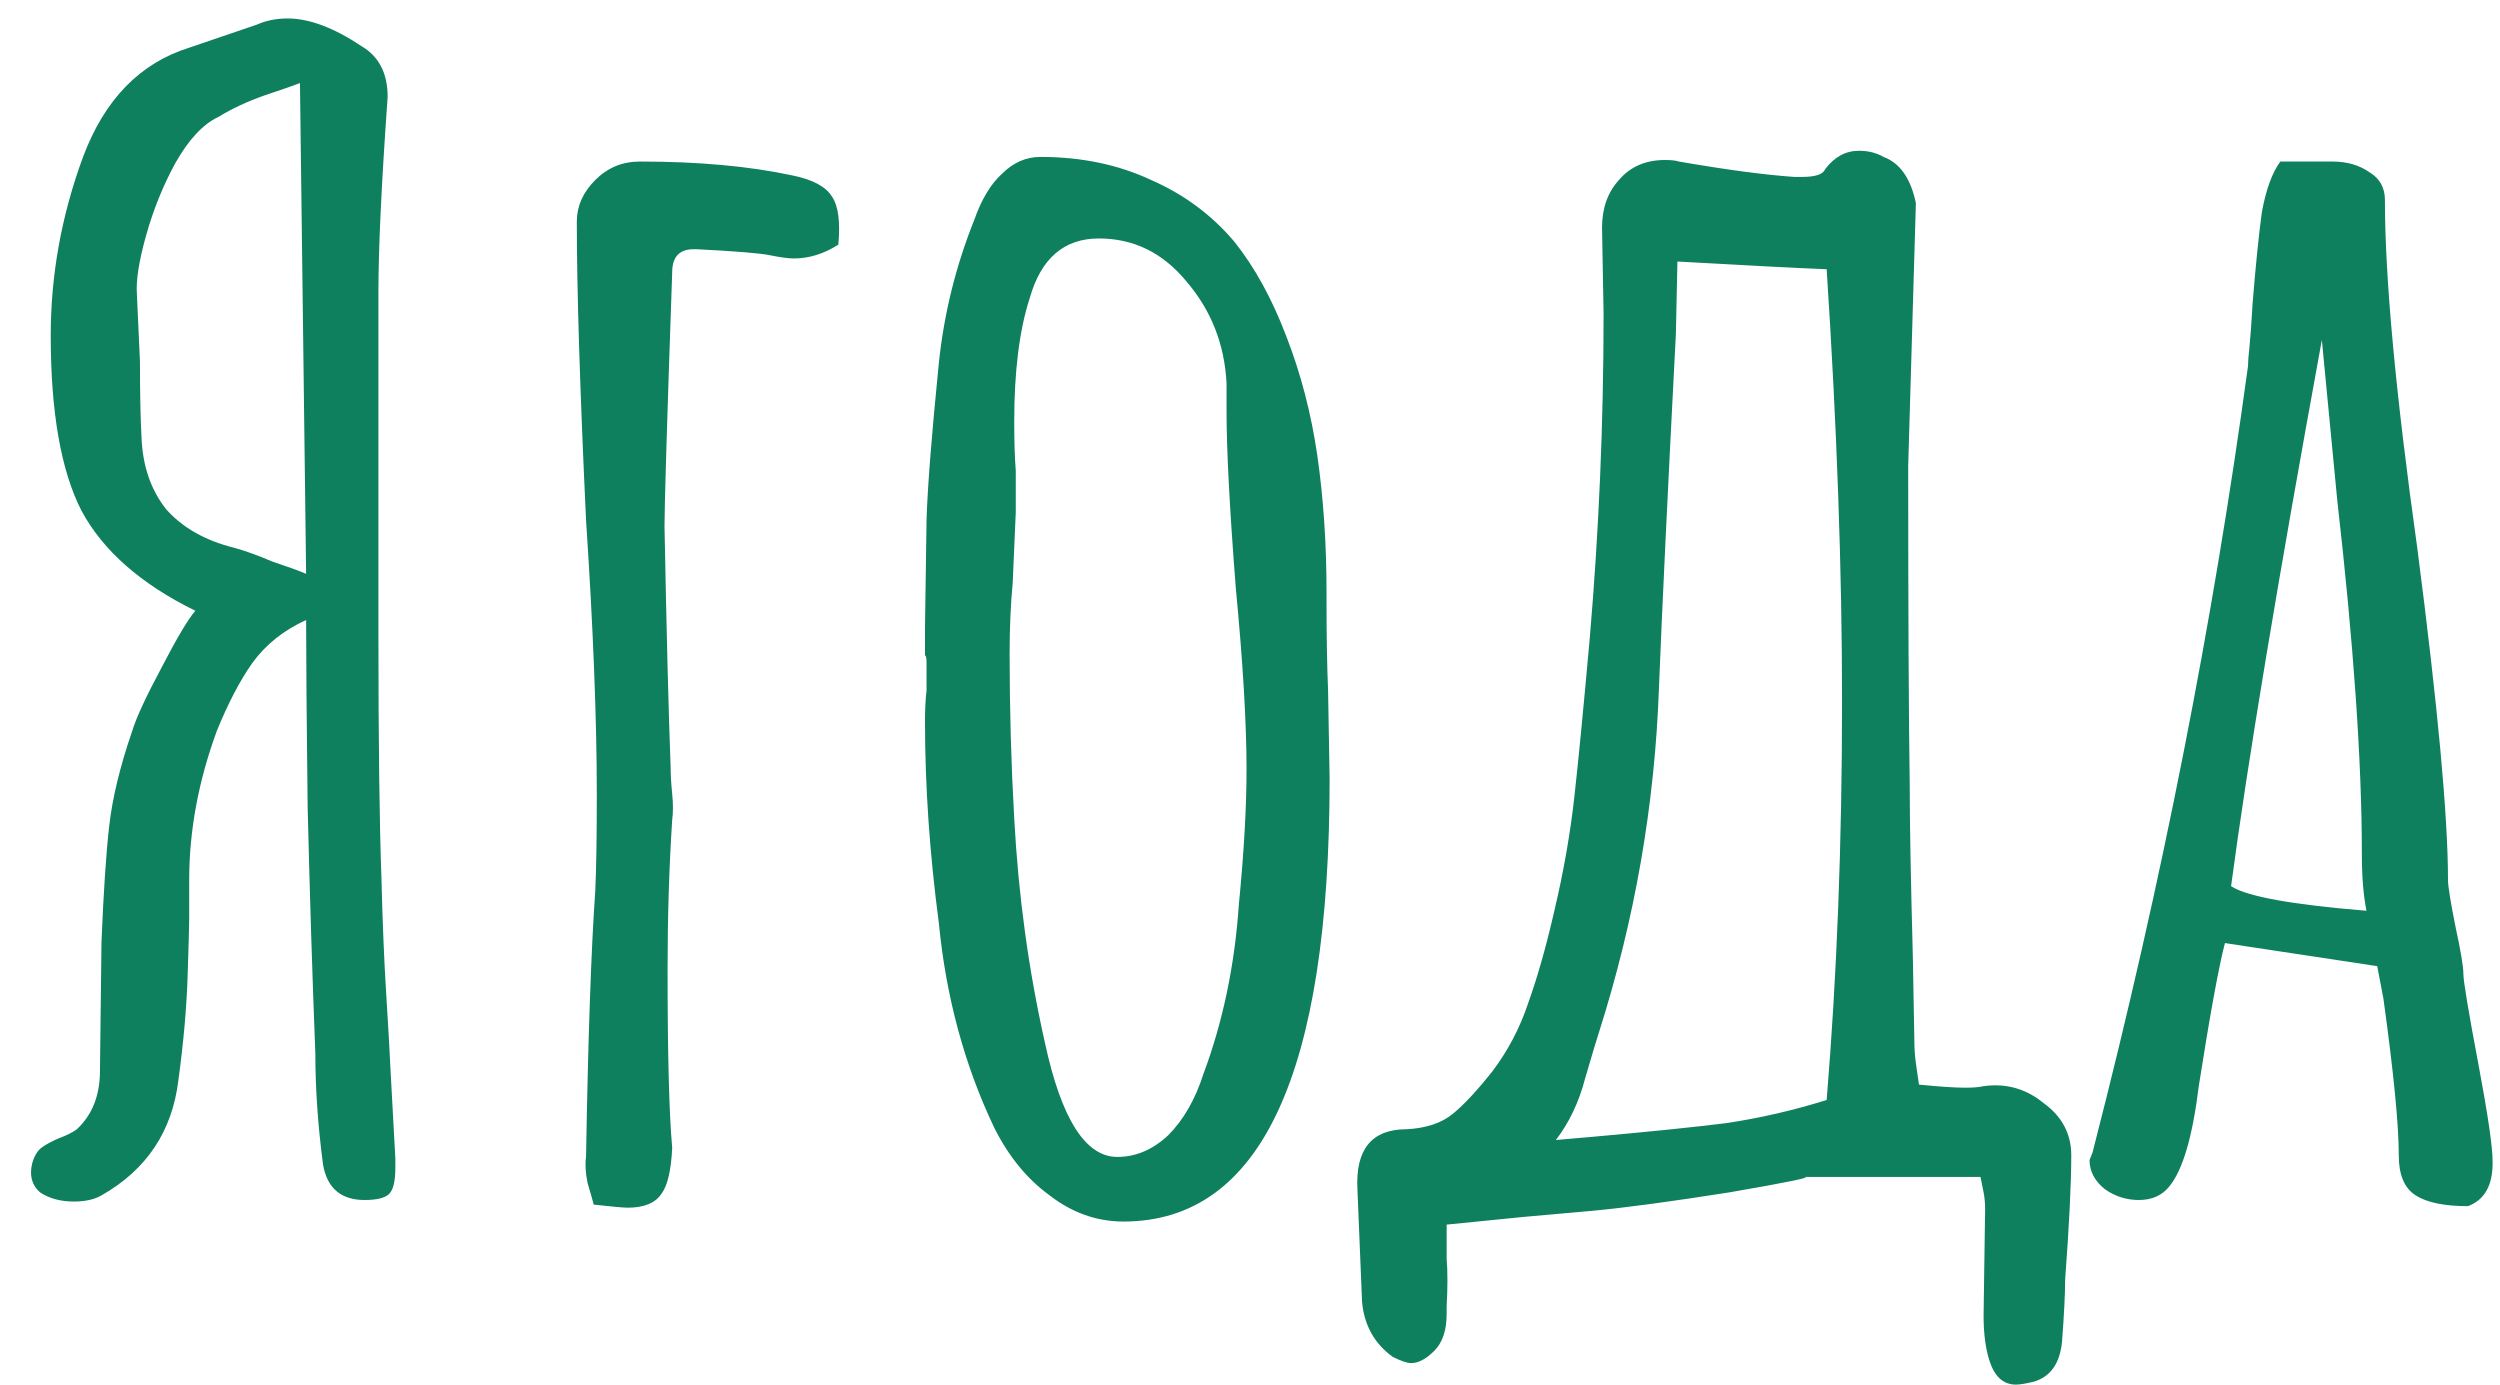
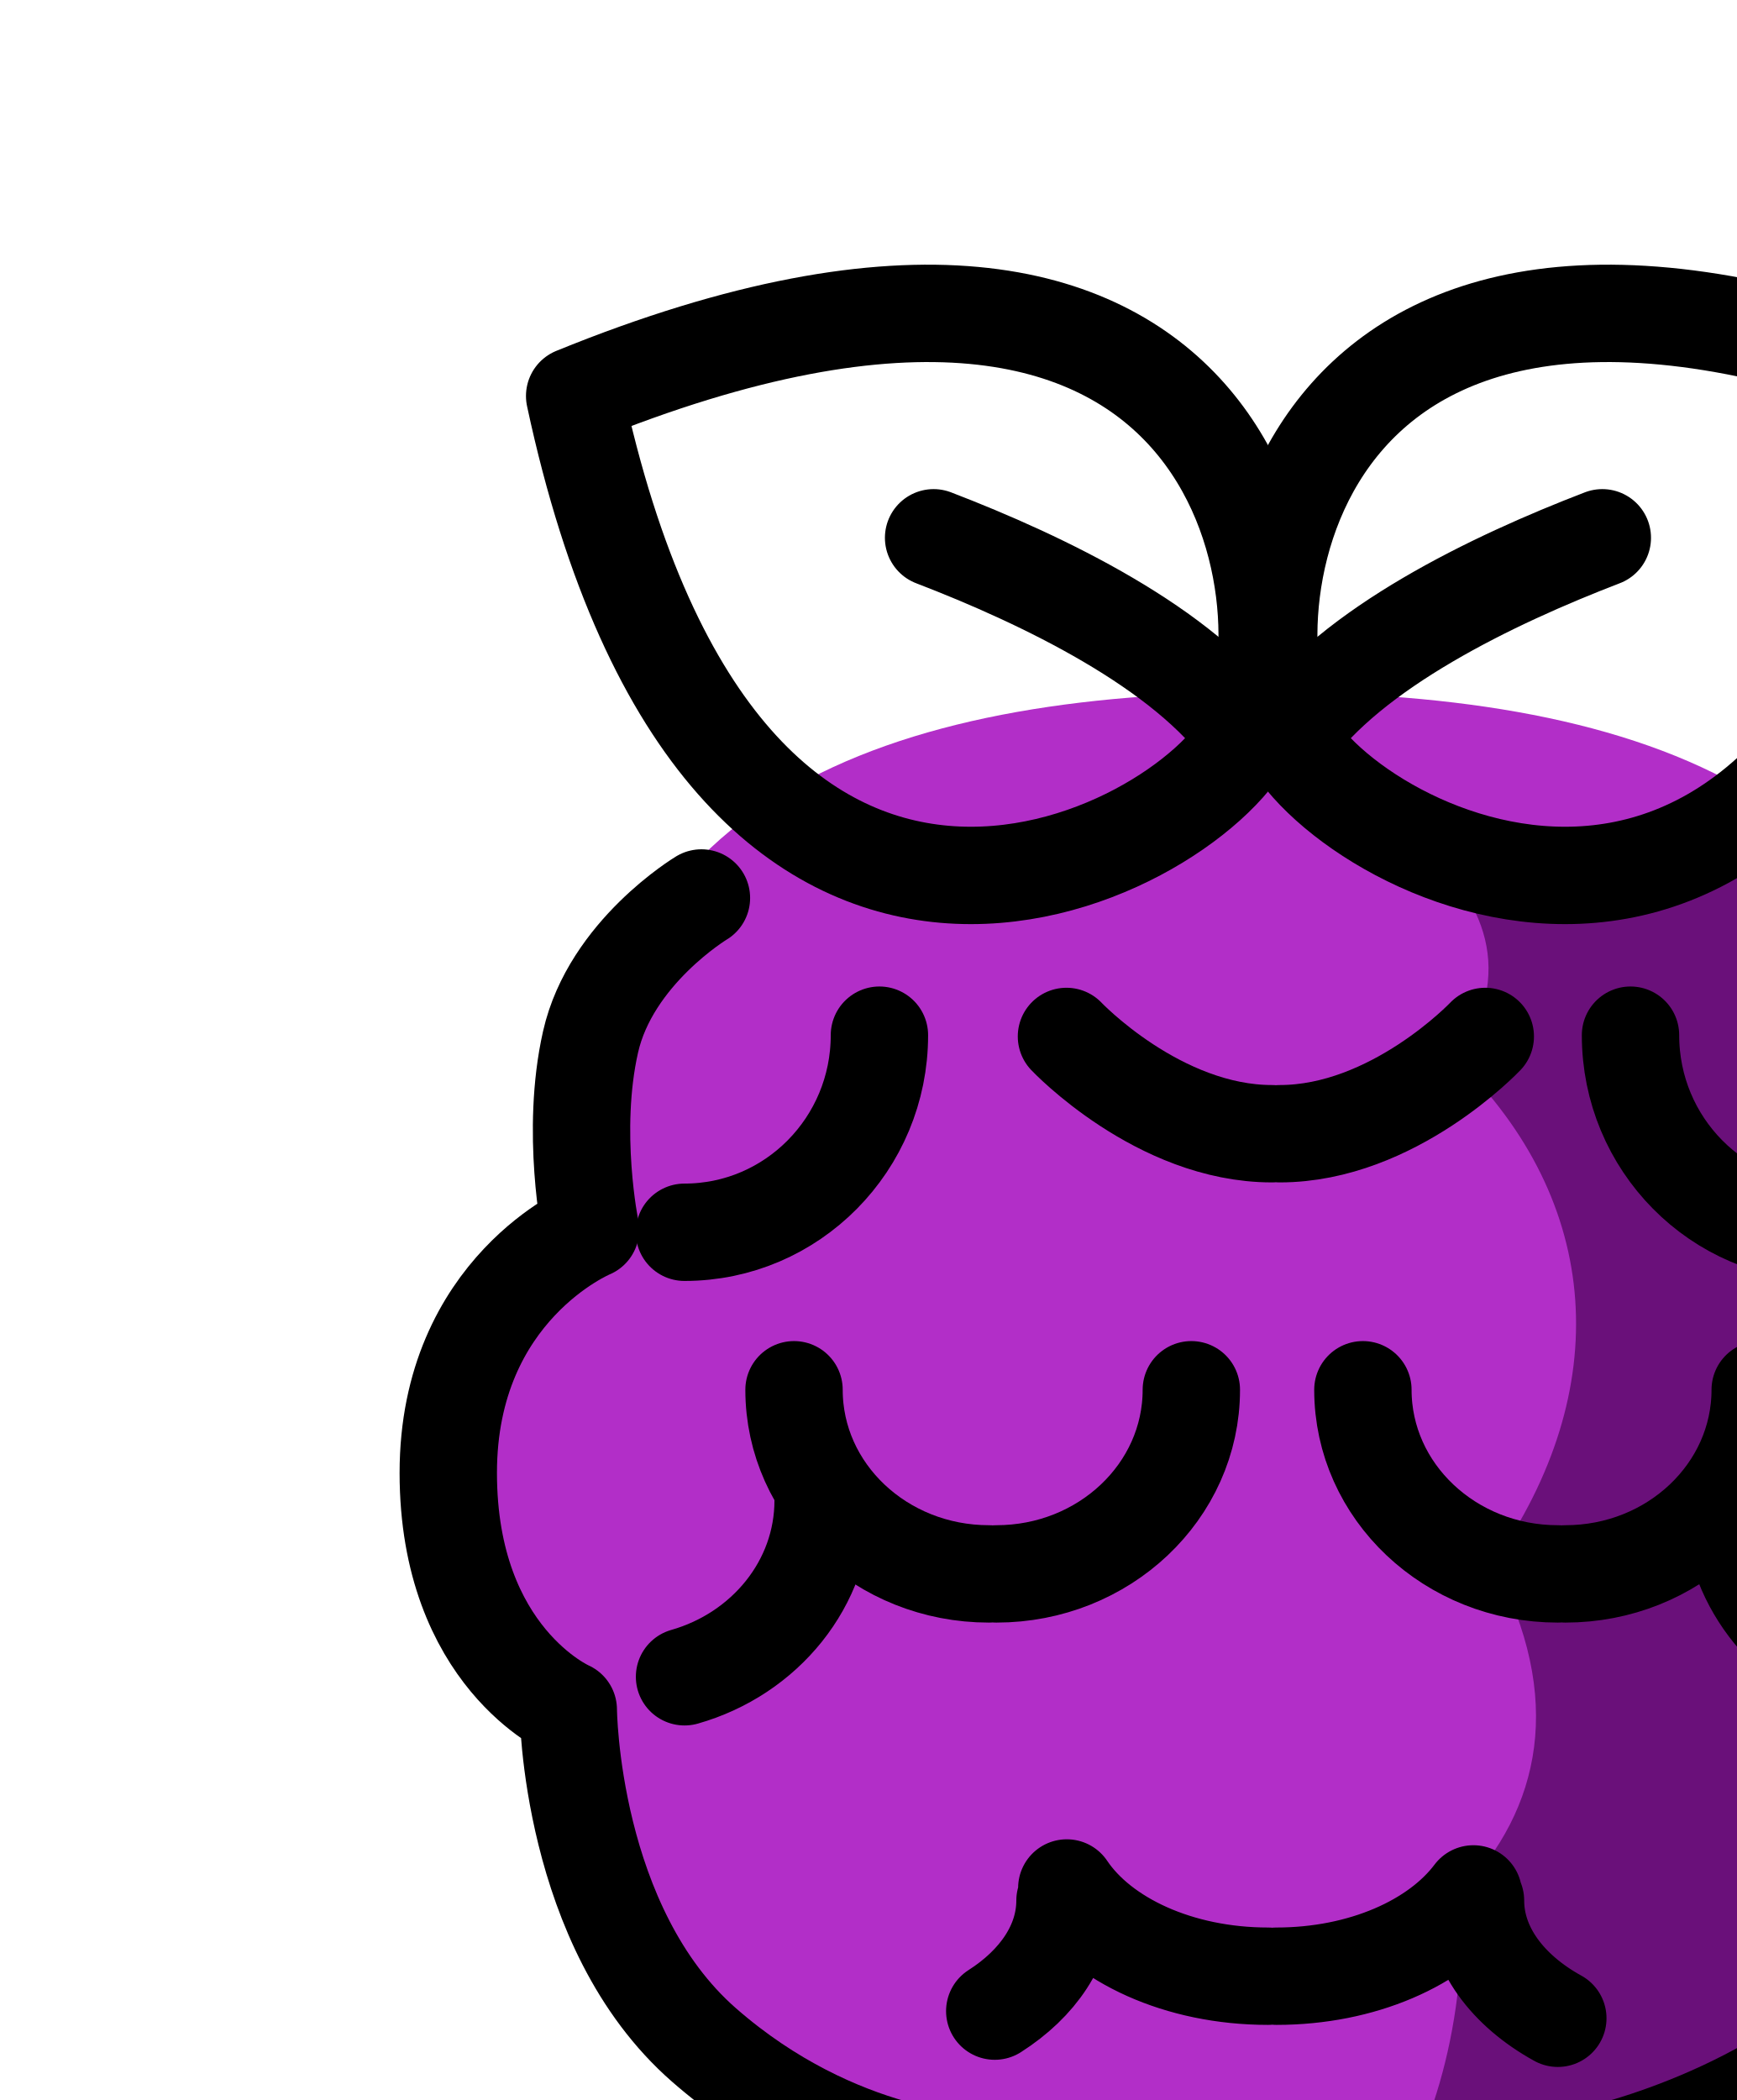
- <svg xmlns="http://www.w3.org/2000/svg" width="65" height="36" viewBox="0 0 65 36" fill="none">
-   <path d="M9.479 31.2C8.866 31.2 8.506 30.893 8.399 30.28C8.266 29.267 8.199 28.307 8.199 27.4C8.119 25.347 8.053 23.213 7.999 21C7.973 18.76 7.959 17.133 7.959 16.12C7.373 16.387 6.906 16.76 6.559 17.24C6.239 17.693 5.933 18.28 5.639 19C5.159 20.307 4.919 21.6 4.919 22.88V23.88C4.919 24.04 4.906 24.533 4.879 25.36C4.853 26.187 4.773 27.093 4.639 28.08C4.479 29.413 3.813 30.413 2.639 31.08C2.453 31.187 2.213 31.24 1.919 31.24C1.573 31.24 1.279 31.16 1.039 31C0.826 30.813 0.759 30.56 0.839 30.24C0.893 30.053 0.973 29.92 1.079 29.84C1.186 29.76 1.333 29.68 1.519 29.6C1.733 29.52 1.893 29.44 1.999 29.36C2.399 28.987 2.599 28.48 2.599 27.84L2.639 24.48C2.693 23.173 2.759 22.173 2.839 21.48C2.919 20.76 3.119 19.933 3.439 19C3.546 18.653 3.799 18.107 4.199 17.36C4.599 16.587 4.893 16.093 5.079 15.88C3.666 15.187 2.679 14.32 2.119 13.28C1.586 12.24 1.319 10.72 1.319 8.72C1.319 7.147 1.599 5.6 2.159 4.08C2.719 2.587 3.639 1.64 4.919 1.24L6.679 0.64C6.919 0.533 7.186 0.48 7.479 0.48C8.039 0.48 8.679 0.72 9.399 1.2C9.853 1.467 10.079 1.907 10.079 2.52C9.919 4.76 9.839 6.453 9.839 7.6V9.08V12.36V16.48C9.839 19.307 9.866 21.44 9.919 22.88C9.946 23.973 9.986 24.947 10.039 25.8C10.093 26.653 10.133 27.36 10.159 27.92L10.279 30.12V30.36C10.279 30.707 10.226 30.933 10.119 31.04C10.013 31.147 9.799 31.2 9.479 31.2ZM7.799 2.16C7.666 2.213 7.359 2.32 6.879 2.48C6.426 2.64 6.026 2.827 5.679 3.04C5.279 3.227 4.906 3.627 4.559 4.24C4.239 4.827 3.986 5.453 3.799 6.12C3.613 6.787 3.533 7.293 3.559 7.64L3.639 9.4C3.639 10.227 3.653 10.88 3.679 11.36C3.706 12.107 3.919 12.733 4.319 13.24C4.746 13.72 5.333 14.053 6.079 14.24C6.373 14.32 6.706 14.44 7.079 14.6C7.479 14.733 7.773 14.84 7.959 14.92L7.799 2.16ZM15.437 31.32C15.41 31.213 15.357 31.027 15.277 30.76C15.223 30.493 15.21 30.267 15.237 30.08C15.29 26.987 15.37 24.68 15.477 23.16C15.503 22.6 15.517 21.773 15.517 20.68C15.517 18.707 15.423 16.32 15.237 13.52C15.077 10.107 14.997 7.52 14.997 5.76C14.997 5.36 15.157 5 15.477 4.68C15.797 4.36 16.183 4.2 16.637 4.2C18.157 4.2 19.477 4.32 20.597 4.56C21.13 4.667 21.477 4.853 21.637 5.12C21.797 5.36 21.85 5.773 21.797 6.36C21.423 6.6 21.037 6.72 20.637 6.72C20.503 6.72 20.303 6.693 20.037 6.64C19.797 6.587 19.157 6.533 18.117 6.48H18.037C17.663 6.48 17.477 6.68 17.477 7.08C17.343 10.947 17.277 13.147 17.277 13.68C17.33 16.453 17.383 18.547 17.437 19.96C17.437 20.147 17.45 20.373 17.477 20.64C17.503 20.907 17.503 21.133 17.477 21.32C17.397 22.547 17.357 23.84 17.357 25.2C17.357 27.413 17.397 28.96 17.477 29.84C17.45 30.427 17.357 30.827 17.197 31.04C17.037 31.28 16.743 31.4 16.317 31.4C16.21 31.4 15.917 31.373 15.437 31.32ZM29.21 31.76C28.517 31.76 27.877 31.533 27.29 31.08C26.703 30.653 26.223 30.067 25.85 29.32C25.076 27.693 24.596 25.92 24.41 24C24.17 22.187 24.05 20.44 24.05 18.76C24.05 18.44 24.063 18.173 24.09 17.96V17.24C24.09 17.107 24.076 17.04 24.05 17.04V16.32L24.09 13.52C24.116 12.667 24.223 11.307 24.41 9.44C24.543 8.16 24.85 6.92 25.33 5.72C25.517 5.187 25.756 4.787 26.05 4.52C26.343 4.227 26.677 4.08 27.05 4.08C28.116 4.08 29.076 4.28 29.93 4.68C30.783 5.053 31.503 5.587 32.09 6.28C32.623 6.947 33.077 7.773 33.45 8.76C33.823 9.72 34.09 10.747 34.25 11.84C34.41 12.96 34.49 14.147 34.49 15.4V15.72C34.49 16.547 34.503 17.293 34.53 17.96L34.57 20.24C34.57 27.92 32.783 31.76 29.21 31.76ZM29.05 30.08C29.53 30.08 29.97 29.893 30.37 29.52C30.77 29.12 31.076 28.587 31.29 27.92C31.797 26.56 32.103 25.093 32.21 23.52C32.343 22.16 32.41 20.987 32.41 20C32.41 18.8 32.316 17.227 32.13 15.28C31.97 13.227 31.89 11.693 31.89 10.68V9.96C31.837 8.947 31.49 8.067 30.85 7.32C30.236 6.573 29.477 6.2 28.57 6.2C27.663 6.2 27.063 6.72 26.77 7.76C26.503 8.587 26.37 9.653 26.37 10.96C26.37 11.467 26.383 11.893 26.41 12.24V13.32L26.33 15.16C26.276 15.72 26.25 16.333 26.25 17C26.25 18.44 26.29 19.867 26.37 21.28C26.477 23.28 26.743 25.227 27.17 27.12C27.596 29.093 28.223 30.08 29.05 30.08ZM52.893 35.92C52.68 35.973 52.52 36 52.413 36C52.093 36 51.866 35.8 51.733 35.4C51.626 35.08 51.573 34.68 51.573 34.2L51.613 31.44C51.613 31.28 51.6 31.133 51.573 31C51.546 30.867 51.52 30.733 51.493 30.6H46.893C47.16 30.6 46.52 30.733 44.973 31C43.453 31.24 42.266 31.4 41.413 31.48L39.613 31.64L37.613 31.84C37.613 32.08 37.613 32.373 37.613 32.72C37.64 33.067 37.64 33.48 37.613 33.96V34.16C37.613 34.587 37.506 34.907 37.293 35.12C37.08 35.333 36.88 35.44 36.693 35.44C36.586 35.44 36.426 35.387 36.213 35.28C35.733 34.933 35.466 34.453 35.413 33.84L35.293 30.92C35.24 29.88 35.666 29.36 36.573 29.36C37.08 29.333 37.48 29.2 37.773 28.96C38.066 28.72 38.413 28.347 38.813 27.84C39.213 27.307 39.52 26.72 39.733 26.08C39.973 25.413 40.2 24.613 40.413 23.68C40.653 22.667 40.826 21.68 40.933 20.72C41.04 19.76 41.173 18.387 41.333 16.6C41.573 13.8 41.693 10.987 41.693 8.16L41.653 5.92C41.653 5.413 41.8 5 42.093 4.68C42.386 4.333 42.786 4.16 43.293 4.16C43.453 4.16 43.573 4.173 43.653 4.2C44.88 4.413 45.88 4.547 46.653 4.6H46.853C47.2 4.6 47.4 4.533 47.453 4.4C47.693 4.08 47.986 3.92 48.333 3.92C48.573 3.92 48.786 3.973 48.973 4.08C49.4 4.24 49.68 4.64 49.813 5.28L49.613 12.12C49.613 15.827 49.626 18.6 49.653 20.44C49.653 21.4 49.68 22.867 49.733 24.84L49.773 27.04C49.773 27.253 49.786 27.453 49.813 27.64C49.84 27.827 49.866 28.013 49.893 28.2C50.426 28.253 50.826 28.28 51.093 28.28C51.306 28.28 51.466 28.267 51.573 28.24C52.16 28.16 52.68 28.307 53.133 28.68C53.613 29.027 53.853 29.48 53.853 30.04C53.853 30.76 53.8 31.84 53.693 33.28C53.693 33.653 53.666 34.187 53.613 34.88C53.56 35.44 53.32 35.787 52.893 35.92ZM41.373 29.56C42.866 29.427 44.04 29.307 44.893 29.2C45.773 29.067 46.64 28.867 47.493 28.6C47.76 25.373 47.893 21.92 47.893 18.24C47.893 14.827 47.76 11.08 47.493 7C46.8 6.973 45.506 6.907 43.613 6.8L43.573 8.68C43.36 12.787 43.213 15.853 43.133 17.88C43.026 20.92 42.506 23.907 41.573 26.84C41.52 27 41.4 27.4 41.213 28.04C41.053 28.653 40.8 29.187 40.453 29.64L41.373 29.56ZM64.168 31.36C63.554 31.36 63.101 31.267 62.808 31.08C62.514 30.893 62.368 30.547 62.368 30.04C62.368 29.24 62.234 27.88 61.968 25.96L61.808 25.12L57.848 24.52C57.688 25.133 57.461 26.373 57.168 28.24C57.008 29.547 56.754 30.413 56.408 30.84C56.221 31.08 55.954 31.2 55.608 31.2C55.288 31.2 54.994 31.107 54.728 30.92C54.461 30.707 54.328 30.453 54.328 30.16L54.408 29.96L54.448 29.8C56.208 22.947 57.541 16.187 58.448 9.52C58.448 9.413 58.461 9.24 58.488 9C58.514 8.733 58.541 8.36 58.568 7.88C58.648 6.893 58.728 6.107 58.808 5.52C58.914 4.933 59.074 4.493 59.288 4.2H60.648C61.021 4.2 61.341 4.293 61.608 4.48C61.874 4.64 62.008 4.88 62.008 5.2C62.008 7.227 62.288 10.24 62.848 14.24C63.381 18.347 63.648 21.227 63.648 22.88C63.648 23.04 63.714 23.453 63.848 24.12C63.981 24.733 64.048 25.133 64.048 25.32C64.048 25.507 64.181 26.307 64.448 27.72C64.688 29 64.808 29.827 64.808 30.2V30.24C64.808 30.827 64.594 31.2 64.168 31.36ZM61.528 23.68C61.448 23.28 61.408 22.787 61.408 22.2C61.408 19.8 61.194 16.733 60.768 13L60.368 8.84C59.221 15.107 58.434 19.84 58.008 23.04C58.408 23.307 59.581 23.52 61.528 23.68Z" fill="#0F805D" />
+ <svg xmlns="http://www.w3.org/2000/svg" fill="none">
+   <path d="M14.408 18.444C14.408 18.444 12.545 19.563 12.13 21.402C11.714 23.242 12.13 25.256 12.13 25.256C12.13 25.256 9.208 26.462 9.208 30.252C9.208 34.043 11.673 35.115 11.673 35.115C11.673 35.115 11.701 39.589 14.46 42.002C17.218 44.415 20.112 44.427 20.112 44.427C20.112 44.427 21.617 47.61 26.045 47.61C30.473 47.61 31.979 44.427 31.979 44.427C31.979 44.427 34.976 43.989 37.631 42.002C40.286 40.016 40.213 35.115 40.213 35.115C40.213 35.115 42.883 34.044 42.883 30.252C42.883 26.461 39.96 25.257 39.96 25.257C39.96 25.257 40.377 23.242 39.96 21.402C39.543 19.563 37.681 18.444 37.681 18.444" fill="#B22EC8" />
+   <path d="M40.046 24.142C40.046 16.401 33.77 14.22 26.029 14.22C18.288 14.22 12.012 16.402 12.012 24.142C12.012 31.883 18.288 38.159 26.029 38.159C33.77 38.159 40.046 31.883 40.046 24.142Z" fill="#B22EC8" />
+   <path d="M26.474 47.6C26.474 47.6 30.265 44.95 30.017 38.853C31.647 37.158 32.153 34.879 30.672 32.11C33.173 28.545 32.913 24.689 29.921 21.765C31.154 19.985 30.509 18.444 29.115 17.286C29.115 17.286 33.127 19.254 36.2 16.441C36.2 16.441 42.659 21.085 39.96 25.257C39.96 25.257 47.091 30.076 40.213 35.115C40.213 35.115 41.217 42.796 32.153 44.396C32.153 44.396 29.766 47.097 26.474 47.6Z" fill="#6A107A" />
+   <path d="M40.286 8.134C37.202 22.526 27.737 17.619 26.451 15.088C25.165 12.557 26.407 2.479 40.286 8.133V8.134Z" stroke="black" stroke-width="2" stroke-miterlimit="10" stroke-linecap="round" stroke-linejoin="round" />
+   <path d="M32.913 11.046C30.653 11.914 27.757 13.31 26.475 15.13M11.804 8.134C14.888 22.526 24.353 17.619 25.639 15.088C26.924 12.557 25.682 2.479 11.804 8.133V8.134Z" stroke="black" stroke-width="2" stroke-miterlimit="10" stroke-linecap="round" stroke-linejoin="round" />
+   <path d="M19.177 11.046C21.438 11.914 24.332 13.31 25.615 15.13M14.408 18.444C14.408 18.444 12.545 19.563 12.13 21.402C11.714 23.242 12.13 25.256 12.13 25.256C12.13 25.256 9.208 26.462 9.208 30.252C9.208 34.043 11.673 35.115 11.673 35.115C11.673 35.115 11.701 39.589 14.46 42.002C17.218 44.415 20.112 44.427 20.112 44.427C20.112 44.427 21.617 47.61 26.045 47.61C30.473 47.61 31.979 44.427 31.979 44.427C31.979 44.427 34.976 43.989 37.631 42.002C40.286 40.016 40.213 35.115 40.213 35.115C40.213 35.115 42.883 34.044 42.883 30.252C42.883 26.461 39.96 25.257 39.96 25.257C39.96 25.257 40.377 23.242 39.96 21.402C39.543 19.563 37.681 18.444 37.681 18.444" stroke="black" stroke-width="2" stroke-miterlimit="10" stroke-linecap="round" stroke-linejoin="round" />
+   <path d="M30.509 21.288C30.509 21.288 28.619 23.286 26.288 23.286M21.906 21.288C21.906 21.288 23.796 23.286 26.127 23.286M36.156 28.545C36.156 30.634 34.363 32.327 32.153 32.327M27.995 28.545C27.995 30.634 29.788 32.327 31.999 32.327M24.471 28.545C24.471 30.634 22.678 32.327 20.467 32.327M16.31 28.545C16.31 30.634 18.102 32.327 20.314 32.327M30.265 38.9C29.511 39.904 27.983 40.59 26.22 40.59M21.913 38.778C22.631 39.846 24.212 40.59 26.046 40.59M21.876 39.036C21.876 39.932 21.321 40.74 20.433 41.307M30.308 39.036C30.308 40.013 30.967 40.885 31.999 41.454" stroke="black" stroke-width="2" stroke-miterlimit="10" stroke-linecap="round" stroke-linejoin="round" />
+   <path d="M16.908 30.819C16.908 32.527 15.708 33.971 14.061 34.44M18.064 21.262C18.064 23.497 16.272 25.31 14.06 25.31M33.492 21.262C33.492 23.497 35.284 25.31 37.496 25.31M35.57 30.819C35.57 32.451 36.665 33.841 38.199 34.372" stroke="black" stroke-width="2" stroke-miterlimit="10" stroke-linecap="round" stroke-linejoin="round" />
</svg>
